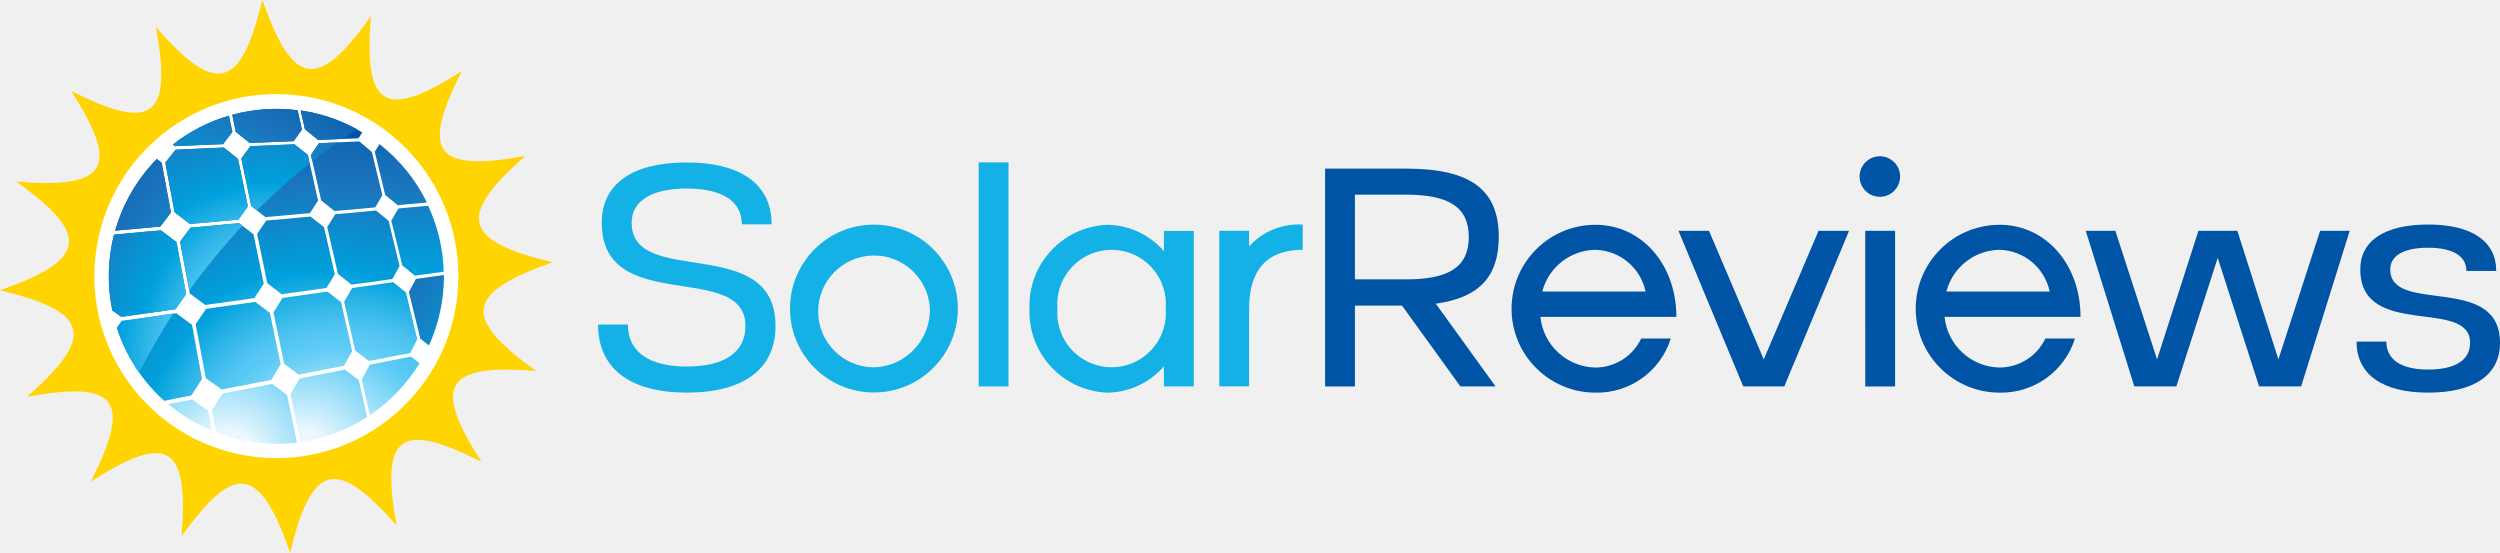
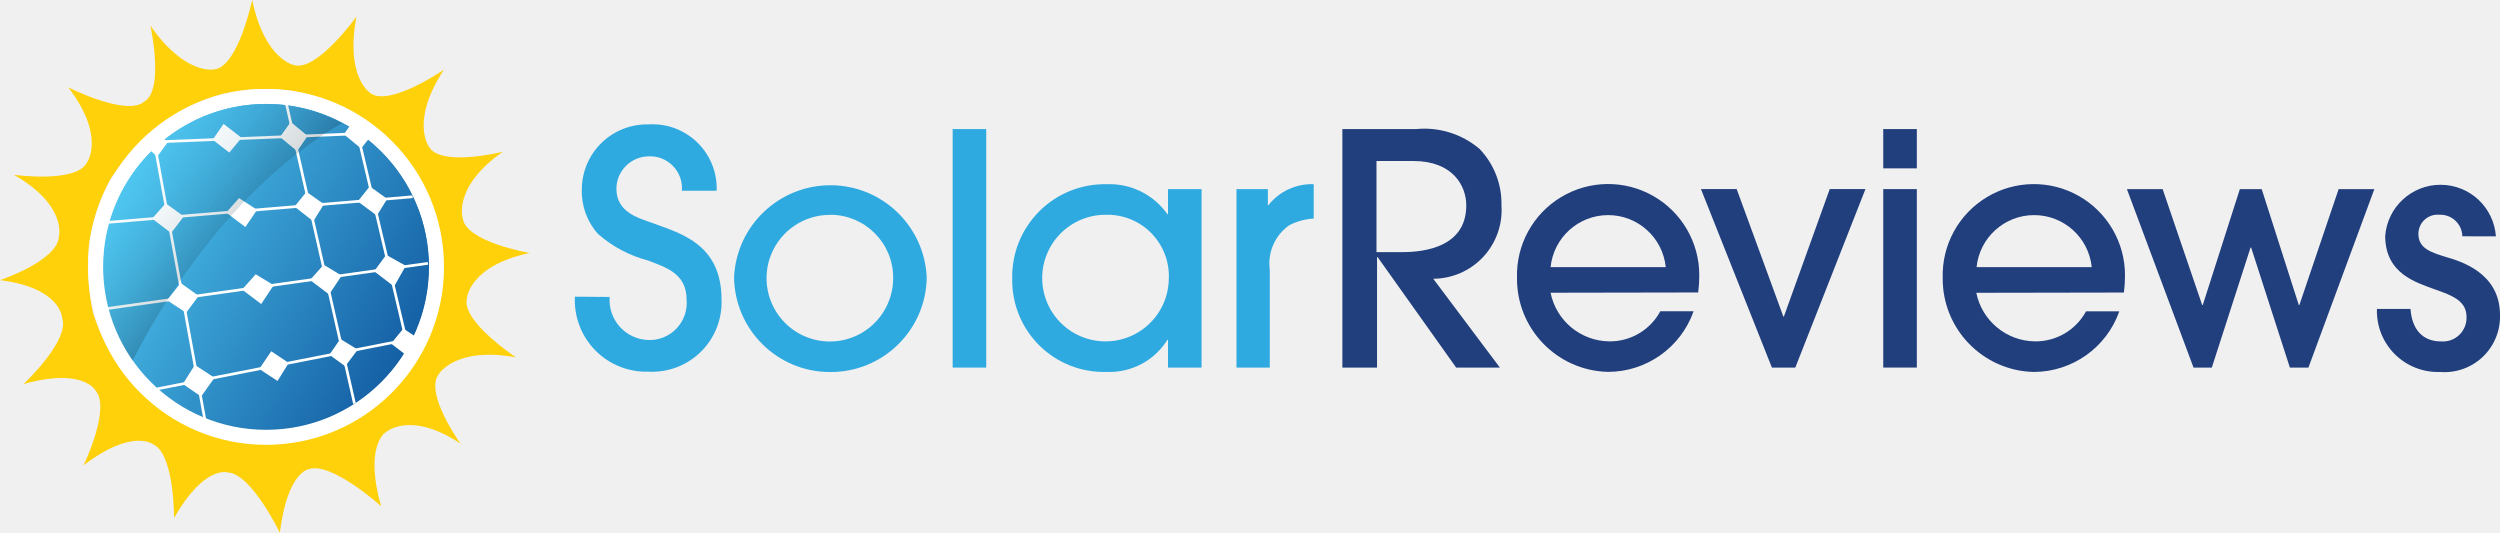
- <svg xmlns="http://www.w3.org/2000/svg" xmlns:xlink="http://www.w3.org/1999/xlink" id="solarreviews" width="140" height="30.95" viewBox="0 0 140 30.95">
+ <svg xmlns="http://www.w3.org/2000/svg" xmlns:xlink="http://www.w3.org/1999/xlink" width="140" height="29.846" viewBox="0 0 140 29.846">
  <defs>
-     <radialGradient id="radial-gradient" cx="1.87" cy="4.093" r="6.154" gradientTransform="translate(-0.142) scale(0.926 1)" gradientUnits="objectBoundingBox">
-       <stop offset="0.06" stop-color="#ecf8fe" />
-       <stop offset="0.24" stop-color="#5fccf5" />
-       <stop offset="0.28" stop-color="#50c5f1" />
-       <stop offset="0.34" stop-color="#2bb4e7" />
-       <stop offset="0.4" stop-color="#00a0dc" />
-       <stop offset="0.59" stop-color="#1b75bc" />
-       <stop offset="0.8" stop-color="#0054a6" />
-     </radialGradient>
-     <radialGradient id="radial-gradient-2" cx="1.021" cy="4.336" r="6.454" gradientTransform="translate(-0.15) scale(0.951 1)" xlink:href="#radial-gradient" />
-     <radialGradient id="radial-gradient-3" cx="0.587" cy="2.031" r="5.661" gradientTransform="translate(0.186) scale(1.055 1)" xlink:href="#radial-gradient" />
-     <radialGradient id="radial-gradient-4" cx="1.459" cy="1.808" r="5.367" gradientTransform="translate(0.069) scale(1.031 1)" xlink:href="#radial-gradient" />
-     <radialGradient id="radial-gradient-5" cx="0.805" cy="3.134" r="6.049" gradientTransform="translate(0.005)" xlink:href="#radial-gradient" />
-     <radialGradient id="radial-gradient-6" cx="1.665" cy="2.897" r="5.745" gradientTransform="translate(-0.047) scale(0.977 1)" xlink:href="#radial-gradient" />
-     <radialGradient id="radial-gradient-7" cx="0.122" cy="4.585" r="6.763" gradientTransform="translate(-0.112) scale(0.974 1)" xlink:href="#radial-gradient" />
-     <radialGradient id="radial-gradient-8" cx="-0.105" cy="3.371" r="6.348" gradientTransform="translate(0.108) scale(1.025 1)" xlink:href="#radial-gradient" />
-     <radialGradient id="radial-gradient-9" cx="-1.393" cy="3.628" r="6.72" gradientTransform="translate(2.472) scale(1.337 1)" xlink:href="#radial-gradient" />
-     <radialGradient id="radial-gradient-10" cx="-0.336" cy="2.259" r="5.964" gradientTransform="translate(0.356) scale(1.077 1)" xlink:href="#radial-gradient" />
-     <radialGradient id="radial-gradient-11" cx="1.268" cy="1.274" r="7.838" gradientTransform="translate(-0.707) scale(0.706 1)" xlink:href="#radial-gradient" />
-     <radialGradient id="radial-gradient-12" cx="2.713" cy="2.65" r="5.436" gradientTransform="translate(0.157) scale(1.119 1)" xlink:href="#radial-gradient" />
-     <radialGradient id="radial-gradient-13" cx="2.366" cy="1.671" r="5.367" gradientTransform="translate(0.037) scale(1.029 1)" xlink:href="#radial-gradient" />
-     <radialGradient id="radial-gradient-14" cx="0.364" cy="1.244" r="6.493" gradientTransform="translate(-0.199) scale(0.946 1)" xlink:href="#radial-gradient" />
-     <radialGradient id="radial-gradient-15" cx="3.645" cy="4.195" r="6.564" gradientTransform="translate(0.55) scale(1.284 1)" xlink:href="#radial-gradient" />
-     <radialGradient id="radial-gradient-16" cx="-0.75" cy="1.76" r="8.03" gradientTransform="translate(0.082) scale(1.013 1)" xlink:href="#radial-gradient" />
-     <radialGradient id="radial-gradient-17" cx="3.444" cy="1.922" r="15.036" gradientTransform="translate(-1.044) scale(0.718 1)" xlink:href="#radial-gradient" />
-     <radialGradient id="radial-gradient-18" cx="0.289" cy="11.835" r="15.94" gradientTransform="translate(-2.482) scale(0.479 1)" xlink:href="#radial-gradient" />
-     <radialGradient id="radial-gradient-19" cx="-2.578" cy="2.622" r="6.677" gradientTransform="translate(11.565) scale(2.009 1)" xlink:href="#radial-gradient" />
-     <radialGradient id="radial-gradient-20" cx="-1.075" cy="5.163" r="7.695" gradientTransform="translate(1.194) scale(1.17 1)" xlink:href="#radial-gradient" />
-     <radialGradient id="radial-gradient-21" cx="2.446" cy="11.277" r="15.419" gradientTransform="translate(-1.356) scale(0.512 1)" xlink:href="#radial-gradient" />
-     <radialGradient id="radial-gradient-22" cx="1.238" cy="10.3" r="13.812" gradientTransform="translate(-1.651) scale(0.489 1)" xlink:href="#radial-gradient" />
-     <radialGradient id="radial-gradient-23" cx="0.568" cy="3.251" r="6.668" gradientTransform="translate(-0.117) scale(0.966 1)" xlink:href="#radial-gradient" />
-     <radialGradient id="radial-gradient-24" cx="1.405" cy="2.774" r="5.758" gradientTransform="matrix(1, 0, 0, 1, 0, 0)" xlink:href="#radial-gradient" />
-     <radialGradient id="radial-gradient-25" cx="-1.142" cy="11.412" r="23.201" gradientTransform="translate(-3.338) scale(0.704 1)" xlink:href="#radial-gradient" />
-     <radialGradient id="radial-gradient-26" cx="2.897" cy="0.77" r="7.458" gradientTransform="translate(0.092) scale(1.047 1)" xlink:href="#radial-gradient" />
-     <radialGradient id="radial-gradient-27" cx="2.216" cy="1.485" r="5.086" gradientTransform="translate(0.157) scale(1.119 1)" xlink:href="#radial-gradient" />
-     <radialGradient id="radial-gradient-28" cx="1.605" cy="2.024" r="6.569" gradientTransform="translate(0.213) scale(1.077 1)" xlink:href="#radial-gradient" />
-     <radialGradient id="radial-gradient-29" cx="1.802" cy="7.973" r="14.427" gradientTransform="translate(-1.356) scale(0.512 1)" xlink:href="#radial-gradient" />
-     <radialGradient id="radial-gradient-30" cx="0.687" cy="7.34" r="12.923" gradientTransform="translate(-1.651) scale(0.489 1)" xlink:href="#radial-gradient" />
-     <radialGradient id="radial-gradient-31" cx="2.957" cy="2.789" r="6.142" gradientTransform="translate(0.55) scale(1.284 1)" xlink:href="#radial-gradient" />
-     <radialGradient id="radial-gradient-32" cx="-0.366" cy="8.419" r="14.915" gradientTransform="translate(-2.48) scale(0.525 1)" xlink:href="#radial-gradient" />
+     <linearGradient id="linear-gradient" x1="0.067" y1="0.25" x2="0.933" y2="0.75" gradientUnits="objectBoundingBox">
+       <stop offset="0" stop-color="#4ec6ef" />
+       <stop offset="1" stop-color="#1560a5" />
+     </linearGradient>
+     <linearGradient id="linear-gradient-2" x1="0.067" y1="0.25" x2="0.933" y2="0.75" xlink:href="#linear-gradient" />
+     <linearGradient id="linear-gradient-3" x1="0.192" y1="0.193" x2="0.591" y2="0.564" gradientUnits="objectBoundingBox">
+       <stop offset="0" stop-color="#4ec6ef" stop-opacity="0" />
+       <stop offset="1" stop-opacity="0.2" />
+     </linearGradient>
  </defs>
-   <path id="Path_1" data-name="Path 1" d="M51.084,20.34c0,2.4-1.777,3.726-4.969,3.726s-4.969-1.36-4.969-3.814h1.67c0,1.516,1.168,2.354,3.292,2.354,2.093,0,3.292-.783,3.292-2.267,0-3.7-8.047-.54-8.047-5.782,0-2.18,1.708-3.379,4.757-3.379s4.757,1.238,4.757,3.465H49.2c0-1.292-1.1-2.006-3.087-2.006-1.969,0-3.087.7-3.087,1.919C43.034,18.247,51.084,15.088,51.084,20.34Z" transform="translate(-7.655 -2.08)" fill="#14b1e7" />
-   <path id="Path_2" data-name="Path 2" d="M63.754,20.154a4.7,4.7,0,1,1-4.7-4.7,4.7,4.7,0,0,1,4.7,4.7Zm-1.565,0a3.131,3.131,0,1,0-3.137,3.292,3.223,3.223,0,0,0,3.137-3.292Z" transform="translate(-10.114 -2.875)" fill="#14b1e7" />
-   <path id="Path_3" data-name="Path 3" d="M67.335,11.172h1.67V23.718h-1.67Z" transform="translate(-12.528 -2.078)" fill="#14b1e7" />
-   <path id="Path_4" data-name="Path 4" d="M80.029,15.8v8.714H78.357V23.386a4.221,4.221,0,0,1-3.174,1.479,4.539,4.539,0,0,1-4.354-4.7,4.539,4.539,0,0,1,4.354-4.7,4.244,4.244,0,0,1,3.174,1.479V15.808h1.67Zm-1.571,4.354a3.041,3.041,0,1,0-6.062,0,3.041,3.041,0,1,0,6.062,0Z" transform="translate(-13.178 -2.876)" fill="#14b1e7" />
-   <path id="Path_5" data-name="Path 5" d="M88.558,15.451v1.41c-1.988,0-3,1.118-3,3.292v4.354h-1.67V15.8h1.67v.869A3.741,3.741,0,0,1,88.558,15.451Z" transform="translate(-15.607 -2.874)" fill="#14b1e7" />
-   <path id="Path_6" data-name="Path 6" d="M97.365,19.164l3.348,4.634H98.744L95.472,19.27H92.837V23.8H91.166V11.6h4.515c3.626,0,5.211,1.168,5.211,3.832C100.887,17.661,99.788,18.828,97.365,19.164Zm-1.69-1.36c2.459,0,3.537-.714,3.537-2.373s-1.081-2.373-3.537-2.373H92.836V17.8h2.839Z" transform="translate(-16.961 -2.158)" fill="#0054a6" />
-   <path id="Path_7" data-name="Path 7" d="M111.256,21.833h1.659a4.333,4.333,0,0,1-4.218,3.031,4.7,4.7,0,1,1,0-9.4c2.578,0,4.528,2.211,4.528,5.155h-7.614a3.156,3.156,0,0,0,3.086,2.839,2.849,2.849,0,0,0,2.559-1.622Zm-5.54-2.633H111.5a2.943,2.943,0,0,0-2.808-2.335,3.119,3.119,0,0,0-2.975,2.334Z" transform="translate(-19.349 -2.876)" fill="#0054a6" />
-   <path id="Path_8" data-name="Path 8" d="M125.032,15.88l-3.626,8.714h-2.3l-3.626-8.714h1.708l3.068,7.2,3.068-7.2Z" transform="translate(-21.485 -2.955)" fill="#0054a6" />
-   <path id="Path_9" data-name="Path 9" d="M127.939,11.894a1.135,1.135,0,1,1,.339.8,1.14,1.14,0,0,1-.339-.8Zm.317,3.031h1.67v8.715h-1.669Z" transform="translate(-23.802 -1.999)" fill="#0054a6" />
-   <path id="Path_10" data-name="Path 10" d="M139.063,21.833h1.658a4.333,4.333,0,0,1-4.217,3.031,4.7,4.7,0,1,1,0-9.4c2.578,0,4.528,2.211,4.528,5.155h-7.614a3.156,3.156,0,0,0,3.086,2.839,2.851,2.851,0,0,0,2.559-1.622ZM133.522,19.2h5.783a2.943,2.943,0,0,0-2.808-2.335,3.126,3.126,0,0,0-2.976,2.334Z" transform="translate(-24.523 -2.876)" fill="#0054a6" />
-   <path id="Path_11" data-name="Path 11" d="M158.282,15.88l-2.72,8.714h-2.354l-2.318-7.2-2.317,7.2h-2.354L143.5,15.88h1.658l2.335,7.2,2.318-7.2h2.178l2.3,7.2,2.335-7.2Z" transform="translate(-26.698 -2.955)" fill="#0054a6" />
-   <path id="Path_12" data-name="Path 12" d="M170.164,22.073c0,1.8-1.448,2.789-4.025,2.789s-4.007-1.031-4.007-2.857H163.8c0,1.012.838,1.565,2.335,1.565,1.516,0,2.354-.522,2.354-1.5,0-2.547-6.148-.177-6.148-4.112,0-1.6,1.36-2.51,3.8-2.51s3.813.938,3.813,2.6h-1.671c0-.838-.763-1.3-2.143-1.3-1.36,0-2.122.435-2.122,1.218C164.015,20.521,170.164,18.154,170.164,22.073Z" transform="translate(-30.164 -2.875)" fill="#0054a6" />
-   <path id="Path_13" data-name="Path 13" d="M30.944,14.689c-5.012-1.205-5.379-2.571-1.522-5.956-5.049.919-5.876-.177-3.565-4.751C21.54,6.745,20.367,6.031,20.77.913,17.8,5.093,16.4,4.87,14.69,0c-1.205,5.012-2.575,5.379-5.956,1.522C9.652,6.571,8.556,7.4,3.982,5.087,6.746,9.4,6.032,10.578.913,10.174c4.18,2.981,3.956,4.378-.913,6.08,5.012,1.205,5.379,2.571,1.522,5.963,5.05-.92,5.882.177,3.565,4.751,4.317-2.764,5.49-2.05,5.081,3.068,2.981-4.181,4.378-3.957,6.08.913,1.205-5.012,2.578-5.379,5.963-1.522-.919-5.049.177-5.882,4.751-3.565-2.764-4.317-2.05-5.49,3.068-5.087C25.851,17.788,26.081,16.391,30.944,14.689Z" fill="#ffd400" />
-   <path id="Path_14" data-name="Path 14" d="M26.811,17.826a10.193,10.193,0,1,0-11.28,8.968,10.193,10.193,0,0,0,11.28-8.968Z" transform="translate(-1.207 -1.205)" fill="#fff" />
-   <path id="Path_15" data-name="Path 15" d="M14.644,10.149l-.491.025h-.062l-1.565.068-.062.006-.516.025-.577.721.522,2.783.851.652.522-.043.062-.006,1.584-.143.062-.006.5-.043.522-.745-.553-2.658Z" transform="translate(-2.115 -1.888)" fill="url(#radial-gradient)" />
-   <path id="Path_16" data-name="Path 16" d="M19.581,9.927l-.454.025h-.056l-1.429.062-.062.006-.466.019-.509.69.553,2.658.8.619.472-.043.062-.006,1.441-.13.056-.006.454-.037.46-.707-.571-2.541Z" transform="translate(-3.09 -1.847)" fill="url(#radial-gradient-2)" />
-   <path id="Path_17" data-name="Path 17" d="M21.829,20.061l-.454.068-.056.006-1.457.205-.062.012-.478.068-.509.807.6,2.876.814.608.485-.093.062-.012,1.472-.286.056-.012.46-.088.46-.826L22.6,20.653Z" transform="translate(-3.5 -3.732)" fill="url(#radial-gradient-3)" />
-   <path id="Path_18" data-name="Path 18" d="M16.8,20.771l-.5.068-.062.012-1.6.224-.062.012-.531.074-.584.857.571,3.025.884.633.531-.1.068-.012,1.621-.317.062-.012.5-.093.522-.875-.6-2.876Z" transform="translate(-2.504 -3.865)" fill="url(#radial-gradient-4)" />
-   <path id="Path_19" data-name="Path 19" d="M20.682,14.9l-.454.037-.056.006-1.448.136h-.054l-.472.043-.509.752.571,2.758.807.619.478-.068.062-.006,1.454-.205.062-.012.454-.062.46-.764-.6-2.64Z" transform="translate(-3.291 -2.772)" fill="url(#radial-gradient-5)" />
-   <path id="Path_20" data-name="Path 20" d="M15.7,15.353l-.5.043-.062.006-1.584.149-.062.006-.522.043-.584.789.546,2.9.869.646.522-.074.068-.006,1.6-.224.062-.012.5-.068.522-.807-.571-2.764Z" transform="translate(-2.306 -2.856)" fill="url(#radial-gradient-6)" />
-   <path id="Path_21" data-name="Path 21" d="M24.1,9.729l-.41.019h-.056l-1.31.062h-.056l-.429.019-.447.665.571,2.534.745.6.435-.037.056-.006,1.326-.118.05-.006.416-.037.4-.677-.59-2.428Z" transform="translate(-3.979 -1.81)" fill="url(#radial-gradient-7)" />
-   <path id="Path_22" data-name="Path 22" d="M25.95,15.061l-.707-.577-.416.037-.05.006-1.326.124-.056.006-.435.037-.447.714.6,2.627.758.6.435-.062.057,0,1.335-.187.05-.012.416-.056.4-.727Z" transform="translate(-4.188 -2.695)" fill="url(#radial-gradient-8)" />
-   <path id="Path_23" data-name="Path 23" d="M28.992,14.155l-1.218.111-.05.006-.4.037-.4.677.619,2.516.707.571.4-.056.05-.006,1.156-.162a9.241,9.241,0,0,0-.873-3.7Z" transform="translate(-5.011 -2.634)" fill="url(#radial-gradient-9)" />
-   <path id="Path_24" data-name="Path 24" d="M27.138,19.99l-.714-.577L26,19.475l-.05.006-1.335.193-.056.006-.435.062-.447.77.619,2.733.764.584.442-.08.056-.012,1.341-.265.058,0,.416-.08.4-.783Z" transform="translate(-4.405 -3.612)" fill="url(#radial-gradient-10)" />
-   <path id="Path_25" data-name="Path 25" d="M17.948,26.41l-.5.1-.062.012-1.621.317-.068.012-.531.105-.584.932.236,1.255a9.333,9.333,0,0,0,3.373.627,10.1,10.1,0,0,0,1.15-.068l-.553-2.671Z" transform="translate(-2.712 -4.913)" fill="url(#radial-gradient-11)" />
-   <path id="Path_26" data-name="Path 26" d="M8.759,20.613l.074-.012,1.764-.248.068-.012.553-.074.6-.851-.54-2.907-.869-.659-.546.05L9.79,15.9l-1.746.162-.068.006-.2.019a9.409,9.409,0,0,0-.093,4.245l.5.36Z" transform="translate(-1.393 -2.948)" fill="url(#radial-gradient-12)" />
-   <path id="Path_27" data-name="Path 27" d="M11.651,26.263l.559-.105.6-.926L12.249,22.2l-.884-.652-.553.08-.068.012L8.977,21.9l-.074.012-.584.08-.279.378a9.383,9.383,0,0,0,2.653,4.087l.884-.177Z" transform="translate(-1.496 -4.009)" fill="url(#radial-gradient-13)" />
-   <path id="Path_28" data-name="Path 28" d="M23.03,25.426l-.46.093-.056.012-1.472.286-.062.012-.478.093-.509.875.559,2.683a9.373,9.373,0,0,0,3.726-1.4l-.466-2.068Z" transform="translate(-3.72 -4.73)" fill="url(#radial-gradient-14)" />
-   <path id="Path_29" data-name="Path 29" d="M8.089,14.936l1.746-.156.068-.006.546-.05.6-.783-.522-2.789-.273-.211a9.385,9.385,0,0,0-2.329,4.013l.1-.006Z" transform="translate(-1.474 -2.036)" fill="url(#radial-gradient-15)" />
-   <path id="Path_30" data-name="Path 30" d="M28.128,24.905l-.478-.372-.423.08-.05.012-1.341.265-.056.012-.442.088-.447.826.454,2a9.487,9.487,0,0,0,2.784-2.913Z" transform="translate(-4.631 -4.564)" fill="url(#radial-gradient-16)" />
-   <path id="Path_31" data-name="Path 31" d="M12.913,27.486l-.559.111-.068.012-.7.136a9.2,9.2,0,0,0,2.441,1.491l-.211-1.112Z" transform="translate(-2.155 -5.114)" fill="url(#radial-gradient-17)" />
-   <path id="Path_32" data-name="Path 32" d="M21.663,9.252l.429-.019h.056l1.317-.056h.05l.41-.019.211-.329A9.368,9.368,0,0,0,20.687,7.6l.236,1.05Z" transform="translate(-3.849 -1.414)" fill="url(#radial-gradient-18)" />
-   <path id="Path_33" data-name="Path 33" d="M30.09,18.916l-1.118.162-.05.006-.4.056-.391.735.639,2.609.485.378a9.379,9.379,0,0,0,.838-3.876Z" transform="translate(-5.233 -3.519)" fill="url(#radial-gradient-19)" />
-   <path id="Path_34" data-name="Path 34" d="M26.368,12.763l.7.571.4-.037.05-.006,1.187-.105a9.373,9.373,0,0,0-2.658-3.272l-.265.423Z" transform="translate(-4.796 -1.844)" fill="url(#radial-gradient-20)" />
-   <path id="Path_35" data-name="Path 35" d="M12.523,9.642h.062l1.565-.068h.062l.491-.019.522-.684-.193-.913a9.346,9.346,0,0,0-3.143,1.621l.118.088Z" transform="translate(-2.212 -1.481)" fill="url(#radial-gradient-21)" />
-   <path id="Path_36" data-name="Path 36" d="M16.954,9.4l.472-.019h.056l1.435-.062h.056l.447-.019.46-.653-.242-1.081a9.457,9.457,0,0,0-3.658.255l.195.956Z" transform="translate(-2.973 -1.394)" fill="url(#radial-gradient-22)" />
-   <path id="Path_37" data-name="Path 37" d="M19.58,9.927l-.447.019h-.057l-1.435.062h-.056l-.472.019-.509.69.553,2.653.323.255c.242-.242.485-.478.727-.7l.05-.05c.416-.385.82-.752,1.224-1.1l.05-.043c.3-.265.608-.509.9-.745l-.105-.472Z" transform="translate(-3.09 -1.847)" fill="url(#radial-gradient-23)" />
-   <path id="Path_38" data-name="Path 38" d="M14.644,10.149l-.491.025h-.062l-1.565.068-.062.006-.516.025-.577.721.522,2.783.851.652.522-.043.062-.006,1.584-.143.062-.006.5-.043.522-.745-.553-2.658Z" transform="translate(-2.115 -1.888)" fill="url(#radial-gradient-24)" />
-   <path id="Path_39" data-name="Path 39" d="M22.265,9.823l-.429.019-.447.659.08.36c.3-.236.6-.46.884-.671l.043-.031c.168-.124.335-.242.5-.36l-.577.025Z" transform="translate(-3.979 -1.823)" fill="url(#radial-gradient-25)" />
-   <path id="Path_40" data-name="Path 40" d="M9.442,24.577q.671-1.276,1.391-2.434l.056-.088c.105-.168.205-.329.31-.491l-.391.056-.068.012-1.761.256L8.9,21.9l-.584.08-.273.378a9.3,9.3,0,0,0,1.245,2.51c.031-.062.062-.118.093-.177Z" transform="translate(-1.497 -4.012)" fill="url(#radial-gradient-26)" />
-   <path id="Path_41" data-name="Path 41" d="M8.759,20.613l.074-.012,1.764-.248.068-.012.553-.074.6-.851-.54-2.907-.869-.659-.546.05L9.79,15.9l-1.746.162-.068.006-.2.019a9.409,9.409,0,0,0-.093,4.245l.5.36Z" transform="translate(-1.393 -2.948)" fill="url(#radial-gradient-27)" />
-   <path id="Path_42" data-name="Path 42" d="M15.209,15.4l-.062.006-1.584.149-.062.006-.522.05L12.4,16.4l.509,2.715c.335-.466.671-.92,1.019-1.348l.055-.068c.435-.546.875-1.068,1.317-1.559l.05-.056c.177-.2.354-.4.531-.584l-.177-.137Z" transform="translate(-2.307 -2.858)" fill="url(#radial-gradient-28)" />
-   <path id="Path_43" data-name="Path 43" d="M12.523,9.642h.062l1.565-.068h.062l.491-.019.522-.684-.193-.913a9.346,9.346,0,0,0-3.143,1.621l.118.088Z" transform="translate(-2.212 -1.481)" fill="url(#radial-gradient-29)" />
-   <path id="Path_44" data-name="Path 44" d="M16.954,9.4l.472-.019h.056l1.435-.062h.056l.447-.019.46-.653-.242-1.081a9.457,9.457,0,0,0-3.658.255l.195.956Z" transform="translate(-2.973 -1.394)" fill="url(#radial-gradient-30)" />
-   <path id="Path_45" data-name="Path 45" d="M8.089,14.936l1.746-.156.068-.006.546-.05.6-.783-.522-2.789-.273-.211a9.385,9.385,0,0,0-2.329,4.013l.1-.006Z" transform="translate(-1.474 -2.036)" fill="url(#radial-gradient-31)" />
-   <path id="Path_46" data-name="Path 46" d="M21.663,9.252l.429-.019h.056l.894-.042c.125-.088.242-.168.36-.248l.043-.031.392-.265A9.3,9.3,0,0,0,20.688,7.6l.236,1.05Z" transform="translate(-3.849 -1.414)" fill="url(#radial-gradient-32)" />
+   <g id="solarreviews" transform="translate(-7.344 -61.041)">
+     <g id="Group_24" data-name="Group 24" transform="translate(7.344 61.041)">
+       <path id="Path_154" data-name="Path 154" d="M33.492,77.744s.122-1.819,3.515-2.537c0,0-3.561-.611-3.744-1.926,0,0-.6-1.757,2.246-3.744,0,0-3.469.871-4.141-.275,0,0-1.07-1.437.841-4.325-.076.061-3.1,2.109-4.126,1.314,0,0-1.421-.871-.779-4.279,0,0-2.185,3.056-3.469,2.72,0,0-1.65-.26-2.369-3.652,0,0-.779,3.7-2.094,3.882,0,0-1.62.4-3.607-2.445,0,0,.795,3.576-.336,4.248-.978.856-4.172-.749-4.264-.795,2.109,2.751,1.054,4.2,1.054,4.2-.581,1.192-4.1.7-4.1.7,3.011,1.712,2.522,3.469,2.522,3.469-.092,1.36-3.3,2.43-3.3,2.43,3.438.428,3.484,2.124,3.484,2.124.443,1.223-2.094,3.637-2.17,3.7,3.332-.948,4.034.351,4.034.351.871.978-.627,4.126-.672,4.2,2.751-2.109,3.912-1.177,3.912-1.177,1.192.565,1.161,4.126,1.161,4.126,1.712-3.011,3.026-2.552,3.026-2.552,1.314.076,2.9,3.377,2.9,3.377.428-3.438,1.62-3.561,1.62-3.561,1.223-.443,3.989,2,4.05,2.078-.947-3.332.214-4.111.214-4.111s1.345-1.314,4.233.6c-.061-.076-2.017-2.842-1.223-3.882,0,0,.917-1.574,4.325-.948C36.258,81.061,33.155,79.028,33.492,77.744Zm-1.437-.107a12.414,12.414,0,0,1-1.467,3.7,11.83,11.83,0,0,1-2.736,2.751,8.083,8.083,0,0,1-3.316,1.5,10.746,10.746,0,0,1-4.019.138,9,9,0,0,1-3.423-1.238,10.844,10.844,0,0,1-2.781-2.476,11.62,11.62,0,0,1-1.742-3.393,11.991,11.991,0,0,1-.229-4.019,10.575,10.575,0,0,1,1.177-3.515,13.062,13.062,0,0,1,2.8-3.087A10.008,10.008,0,0,1,19.8,66.3a10.326,10.326,0,0,1,3.9-.168,11.4,11.4,0,0,1,3.714,1.406,10.532,10.532,0,0,1,2.842,2.659,10.875,10.875,0,0,1,1.635,3.545A10.325,10.325,0,0,1,32.055,77.637Z" transform="translate(-7.344 -61.041)" fill="#fed10b" />
+       <circle id="Ellipse_2" data-name="Ellipse 2" cx="9.964" cy="9.964" r="9.964" transform="translate(4.936 4.982)" fill="#fff" />
+       <circle id="Ellipse_3" data-name="Ellipse 3" cx="9.123" cy="9.123" r="9.123" transform="translate(5.777 5.823)" fill="url(#linear-gradient)" />
+       <path id="Path_155" data-name="Path 155" d="M31.311,75.945a9.1,9.1,0,1,1-4.844-8.069A9.118,9.118,0,0,1,31.311,75.945Z" transform="translate(-7.302 -60.999)" fill="url(#linear-gradient-2)" />
+       <line id="Line_1" data-name="Line 1" y1="0.458" x2="11.309" transform="translate(8.757 7.488)" fill="none" stroke="#fff" stroke-miterlimit="10" stroke-width="0.152" />
+       <line id="Line_2" data-name="Line 2" y1="1.437" x2="17.101" transform="translate(6.006 11.018)" fill="none" stroke="#fff" stroke-miterlimit="10" stroke-width="0.152" />
+       <line id="Line_3" data-name="Line 3" y1="2.552" x2="18.109" transform="translate(5.853 14.747)" fill="none" stroke="#fff" stroke-miterlimit="10" stroke-width="0.152" />
+       <line id="Line_4" data-name="Line 4" y1="2.827" x2="14.365" transform="translate(8.803 18.95)" fill="none" stroke="#fff" stroke-miterlimit="10" stroke-width="0.152" />
+       <line id="Line_5" data-name="Line 5" x2="2.827" y2="15.527" transform="translate(8.65 8.008)" fill="none" stroke="#fff" stroke-miterlimit="10" stroke-width="0.152" />
+       <line id="Line_6" data-name="Line 6" x2="3.836" y2="18.125" transform="translate(12.272 5.823)" fill="none" />
+       <line id="Line_7" data-name="Line 7" x2="3.866" y2="17.024" transform="translate(15.985 5.578)" fill="none" stroke="#fff" stroke-miterlimit="10" stroke-width="0.152" />
+       <line id="Line_8" data-name="Line 8" x2="2.995" y2="12.699" transform="translate(19.928 7.076)" fill="none" stroke="#fff" stroke-miterlimit="10" stroke-width="0.152" />
+       <path id="Path_156" data-name="Path 156" d="M16.865,74.011,15.8,73.2l.764-.856,1.009.734Z" transform="translate(-7.283 -60.96)" fill="#fff" />
+       <path id="Path_157" data-name="Path 157" d="M17.7,78.441l-1.07-.7.764-.963,1.009.718Z" transform="translate(-7.277 -60.928)" fill="#fff" />
+       <path id="Path_158" data-name="Path 158" d="M18.534,83.1l-1.024-.7.672-1.07,1.1.718Z" transform="translate(-7.271 -60.895)" fill="#fff" />
+       <path id="Path_159" data-name="Path 159" d="M22.782,82.234l-1.024-.672.672-.993.978.657Z" transform="translate(-7.24 -60.9)" fill="#fff" />
+       <path id="Path_160" data-name="Path 160" d="M26.544,81.414l-.886-.642.611-.886.978.6Z" transform="translate(-7.212 -60.905)" fill="#fff" />
+       <path id="Path_161" data-name="Path 161" d="M30.141,80.96l-1.054-.81.688-.841,1.085.718Z" transform="translate(-7.187 -60.91)" fill="#fff" />
+       <path id="Path_162" data-name="Path 162" d="M21.872,77.956l-1.07-.81.764-.856,1.009.611Z" transform="translate(-7.247 -60.931)" fill="#fff" />
+       <path id="Path_163" data-name="Path 163" d="M25.65,77.425l-1.07-.81.764-.856,1.009.611Z" transform="translate(-7.22 -60.935)" fill="#fff" />
+       <path id="Path_164" data-name="Path 164" d="M29.262,76.985l-1.116-.856.672-.917,1.1.611Z" transform="translate(-7.194 -60.939)" fill="#fff" />
+       <path id="Path_165" data-name="Path 165" d="M20.992,73.676l-1.07-.81.718-.81,1.009.657Z" transform="translate(-7.253 -60.962)" fill="#fff" />
+       <path id="Path_166" data-name="Path 166" d="M24.77,73.358l-1.054-.825.672-.825.978.688Z" transform="translate(-7.226 -60.964)" fill="#fff" />
+       <path id="Path_167" data-name="Path 167" d="M23.874,69.459l-.963-.795.6-.841.947.779Z" transform="translate(-7.232 -60.992)" fill="#fff" />
+       <path id="Path_168" data-name="Path 168" d="M20.1,69.534l-.932-.718.611-.886,1.009.779Z" transform="translate(-7.259 -60.991)" fill="#fff" />
+       <path id="Path_169" data-name="Path 169" d="M16.088,69.759l-.672-.611.55-.581.749.336Z" transform="translate(-7.286 -60.987)" fill="#fff" />
+       <path id="Path_170" data-name="Path 170" d="M27.424,69.307l-.963-.795.6-.841,1.054.779Z" transform="translate(-7.206 -60.993)" fill="#fff" />
+       <path id="Path_171" data-name="Path 171" d="M28.305,73.039l-1.07-.795.672-.841.978.7Z" transform="translate(-7.201 -60.966)" fill="#fff" />
+       <path id="Path_172" data-name="Path 172" d="M26.451,67.892C19.543,71.9,15.463,79.72,14.73,81.2A9.122,9.122,0,0,1,26.451,67.892Z" transform="translate(-7.302 -60.999)" fill="url(#linear-gradient-3)" />
+     </g>
+     <g id="Group_25" data-name="Group 25" transform="translate(39.543 68.01)">
+       <path id="Path_173" data-name="Path 173" d="M41.254,77.618a2.243,2.243,0,0,0,2.17,2.415,2.08,2.08,0,0,0,2.14-2.262c0-1.5-1.223-1.819-2.14-2.185a6.9,6.9,0,0,1-2.827-1.5,3.558,3.558,0,0,1-.9-2.506,3.648,3.648,0,0,1,3.729-3.622,3.59,3.59,0,0,1,3.821,3.714H45.3a1.786,1.786,0,0,0-1.88-1.926,1.828,1.828,0,0,0-1.788,1.819c0,1.284,1.207,1.62,1.788,1.834,1.681.627,4.1,1.161,4.1,4.371a3.892,3.892,0,0,1-4.1,4.035,4,4,0,0,1-4.111-4.2l1.941.015Z" transform="translate(-39.313 -67.96)" fill="#2eaae0" />
+       <path id="Path_174" data-name="Path 174" d="M53.554,81.8a5.369,5.369,0,0,1-5.395-5.318,5.4,5.4,0,0,1,10.789.031A5.372,5.372,0,0,1,53.554,81.8Zm0-8.8a3.546,3.546,0,1,0,3.515,3.515A3.525,3.525,0,0,0,53.554,72.994Z" transform="translate(-39.25 -67.936)" fill="#2eaae0" />
+       <path id="Path_175" data-name="Path 175" d="M62.192,81.574h-1.88V68.218h1.88Z" transform="translate(-39.162 -67.958)" fill="#2eaae0" />
+       <path id="Path_176" data-name="Path 176" d="M72.347,81.552V79.994h-.031a3.822,3.822,0,0,1-3.393,1.8,5.129,5.129,0,0,1-5.3-5.211,5.181,5.181,0,0,1,5.3-5.3,3.96,3.96,0,0,1,3.393,1.681h.031V71.558h1.88v9.995Zm-3.423-8.558a3.546,3.546,0,1,0,3.469,3.576A3.436,3.436,0,0,0,68.923,72.994Z" transform="translate(-39.138 -67.936)" fill="#2eaae0" />
+       <path id="Path_177" data-name="Path 177" d="M76.093,81.552V71.558H77.85v.9h.031a3.088,3.088,0,0,1,2.537-1.177v1.926a3.427,3.427,0,0,0-1.36.367,2.617,2.617,0,0,0-1.1,2.506v5.471Z" transform="translate(-39.049 -67.936)" fill="#2eaae0" />
+     </g>
+     <g id="Group_26" data-name="Group 26" transform="translate(82.517 68.269)">
+       <path id="Path_178" data-name="Path 178" d="M88.352,81.574l-4.4-6.189h-.031v6.189H81.98V68.218h4.126a4.773,4.773,0,0,1,3.561,1.116A4.43,4.43,0,0,1,90.889,72.5a3.843,3.843,0,0,1-3.821,4.1L90.8,81.574ZM83.905,75.11h1.33c.795,0,3.683-.031,3.683-2.613,0-1.116-.764-2.491-2.965-2.491H83.89v5.1Z" transform="translate(-81.98 -68.218)" fill="#213e7d" />
+       <path id="Path_179" data-name="Path 179" d="M93.57,77.365a3.393,3.393,0,0,0,3.286,2.72A3.207,3.207,0,0,0,99.714,78.4h1.864a5.09,5.09,0,0,1-4.8,3.393,5.217,5.217,0,0,1-5.089-5.272,5.105,5.105,0,1,1,10.208-.138,7.227,7.227,0,0,1-.061.963l-8.268.015Zm6.449-1.437a3.241,3.241,0,0,0-6.449,0Z" transform="translate(-81.91 -68.196)" fill="#213e7d" />
+       <path id="Path_180" data-name="Path 180" d="M107.2,81.55H105.89l-3.973-9.995h2l2.613,7.137h.031l2.567-7.137h2Z" transform="translate(-81.836 -68.194)" fill="#213e7d" />
+       <path id="Path_181" data-name="Path 181" d="M113.932,70.418h-1.88v-2.2h1.88Zm0,11.156h-1.88V71.58h1.88Z" transform="translate(-81.763 -68.218)" fill="#213e7d" />
+       <path id="Path_182" data-name="Path 182" d="M117.24,77.365a3.393,3.393,0,0,0,3.286,2.72,3.207,3.207,0,0,0,2.858-1.681h1.864a5.09,5.09,0,0,1-4.8,3.393,5.217,5.217,0,0,1-5.089-5.272,5.105,5.105,0,1,1,10.208-.138,7.226,7.226,0,0,1-.061.963l-8.268.015Zm6.464-1.437a3.241,3.241,0,0,0-6.449,0Z" transform="translate(-81.74 -68.196)" fill="#213e7d" />
+       <path id="Path_183" data-name="Path 183" d="M135.765,81.55h-1.039l-2.17-6.724h-.031l-2.17,6.724h-1.024L125.6,71.556h2l2.216,6.495h.031l2.078-6.495h1.223l2.078,6.495h.031l2.2-6.495h2Z" transform="translate(-81.666 -68.194)" fill="#213e7d" />
+       <path id="Path_184" data-name="Path 184" d="M144.284,74.2A1.231,1.231,0,0,0,143,72.994a1.074,1.074,0,0,0-1.177,1.07c0,.825.718,1.039,1.559,1.3.779.229,3.011.871,3.011,3.24a3.111,3.111,0,0,1-3.362,3.194,3.416,3.416,0,0,1-3.53-3.53h1.88c.076,1.116.657,1.819,1.7,1.819a1.324,1.324,0,0,0,1.437-1.375c0-.886-.779-1.192-1.742-1.528-1.085-.4-2.812-.886-2.812-3.011a3.109,3.109,0,0,1,6.2.031Z" transform="translate(-81.566 -68.196)" fill="#213e7d" />
+     </g>
+   </g>
</svg>
